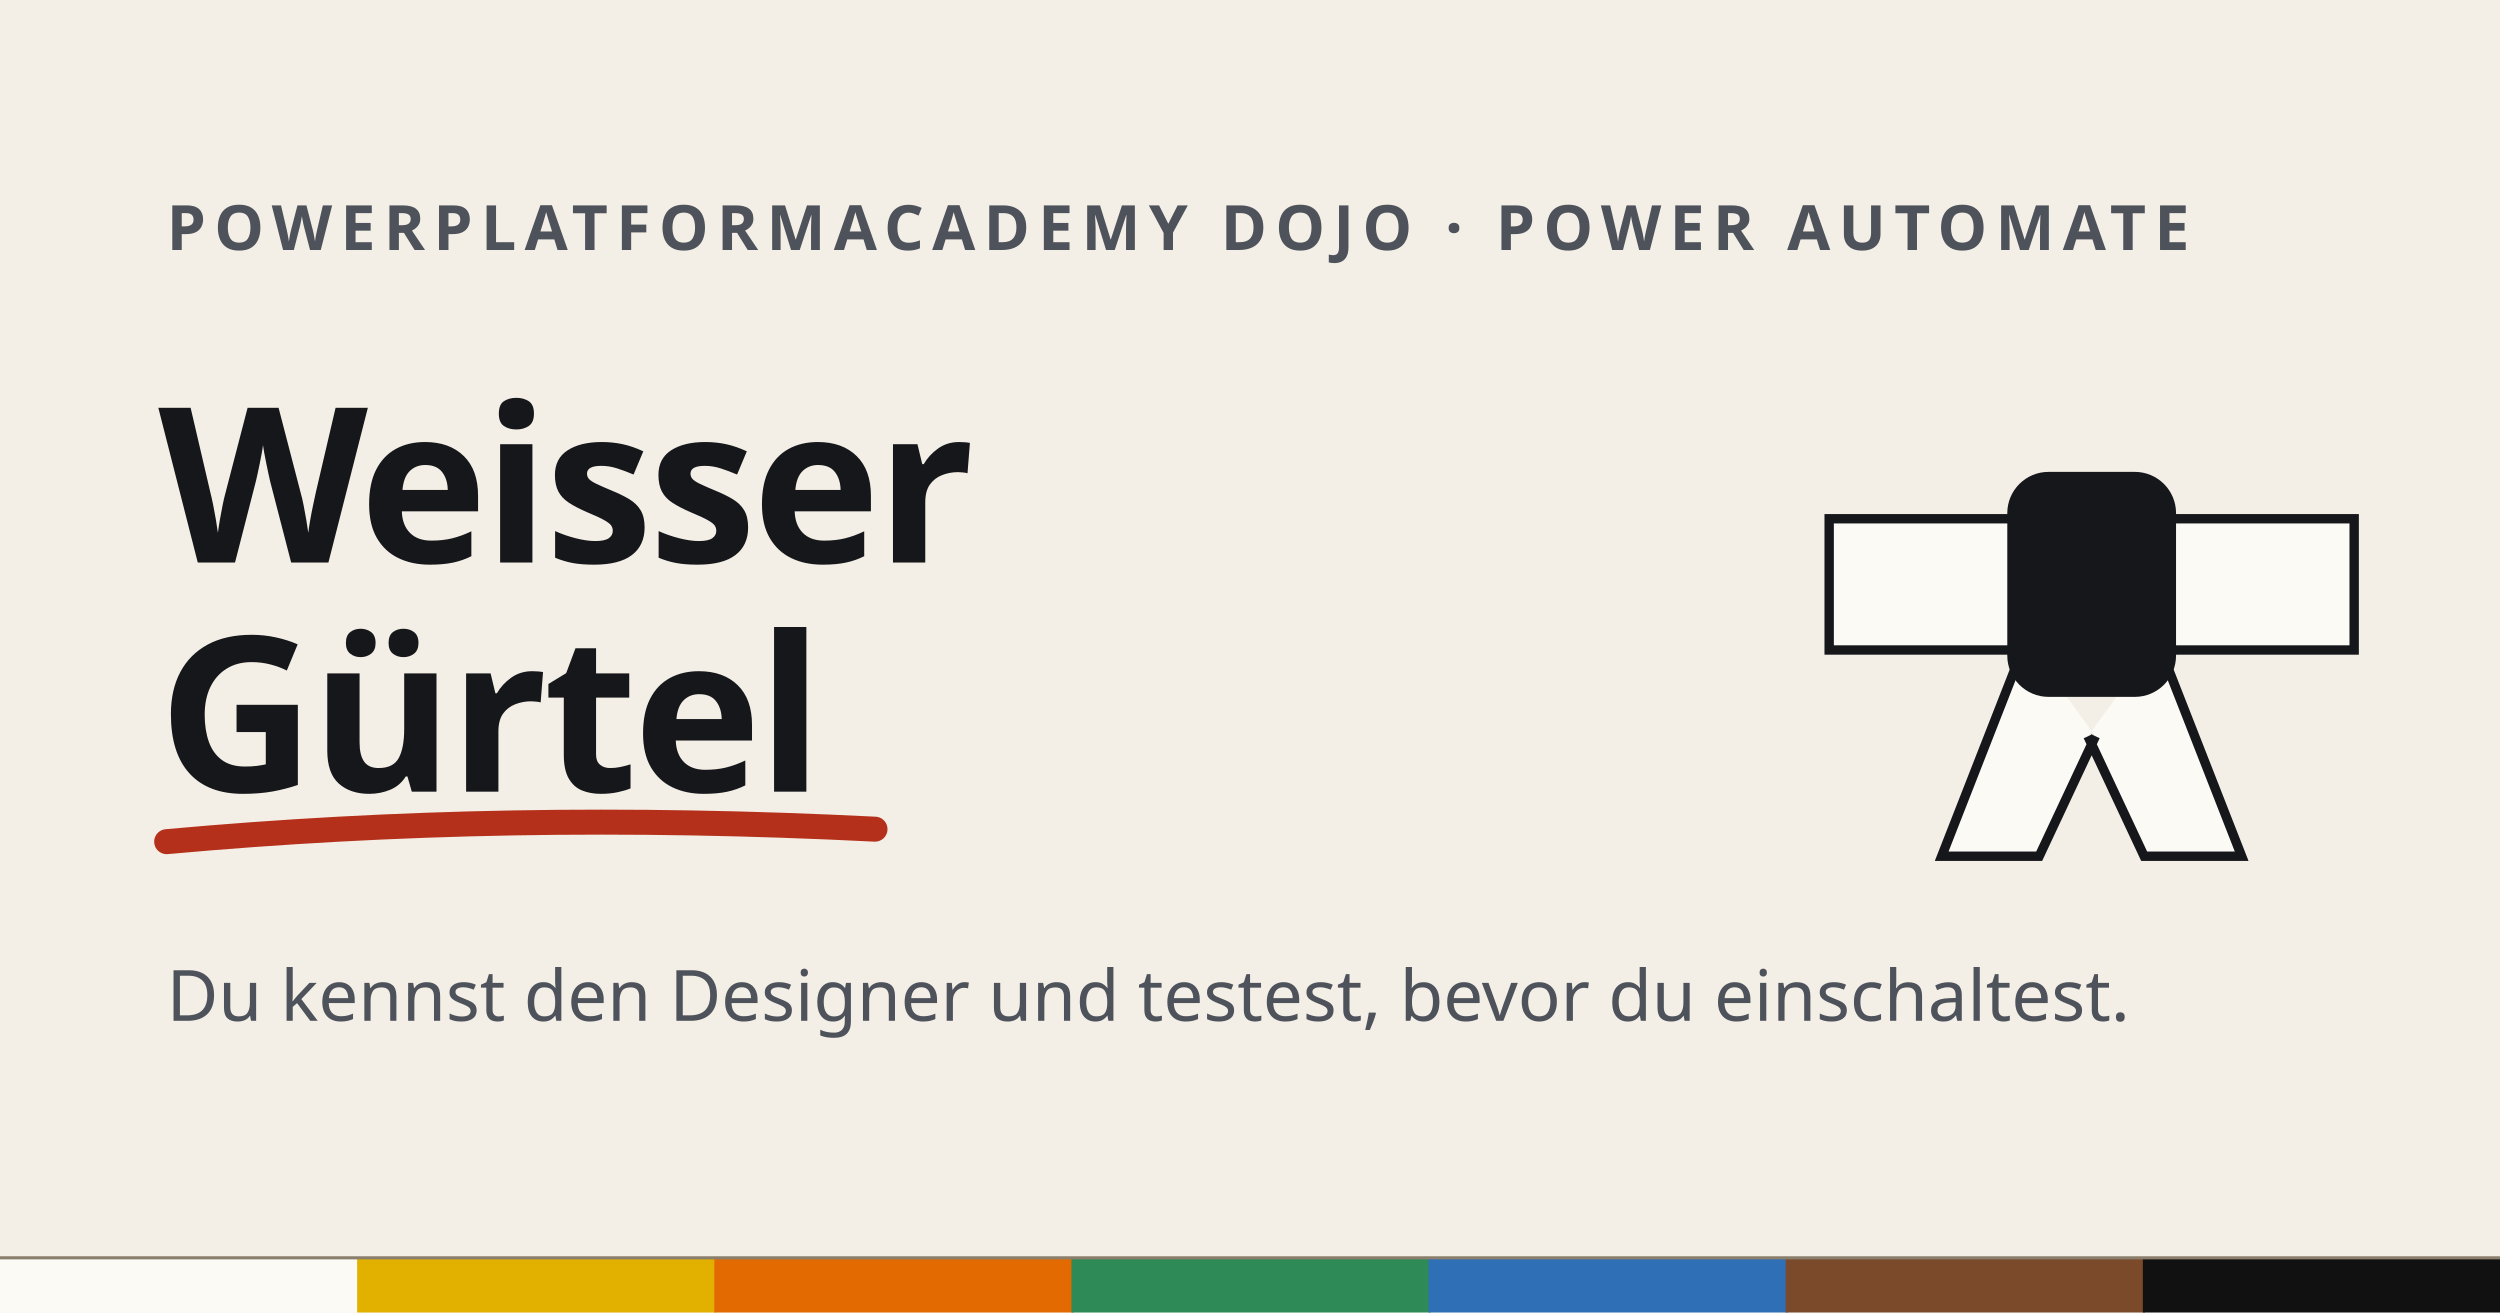
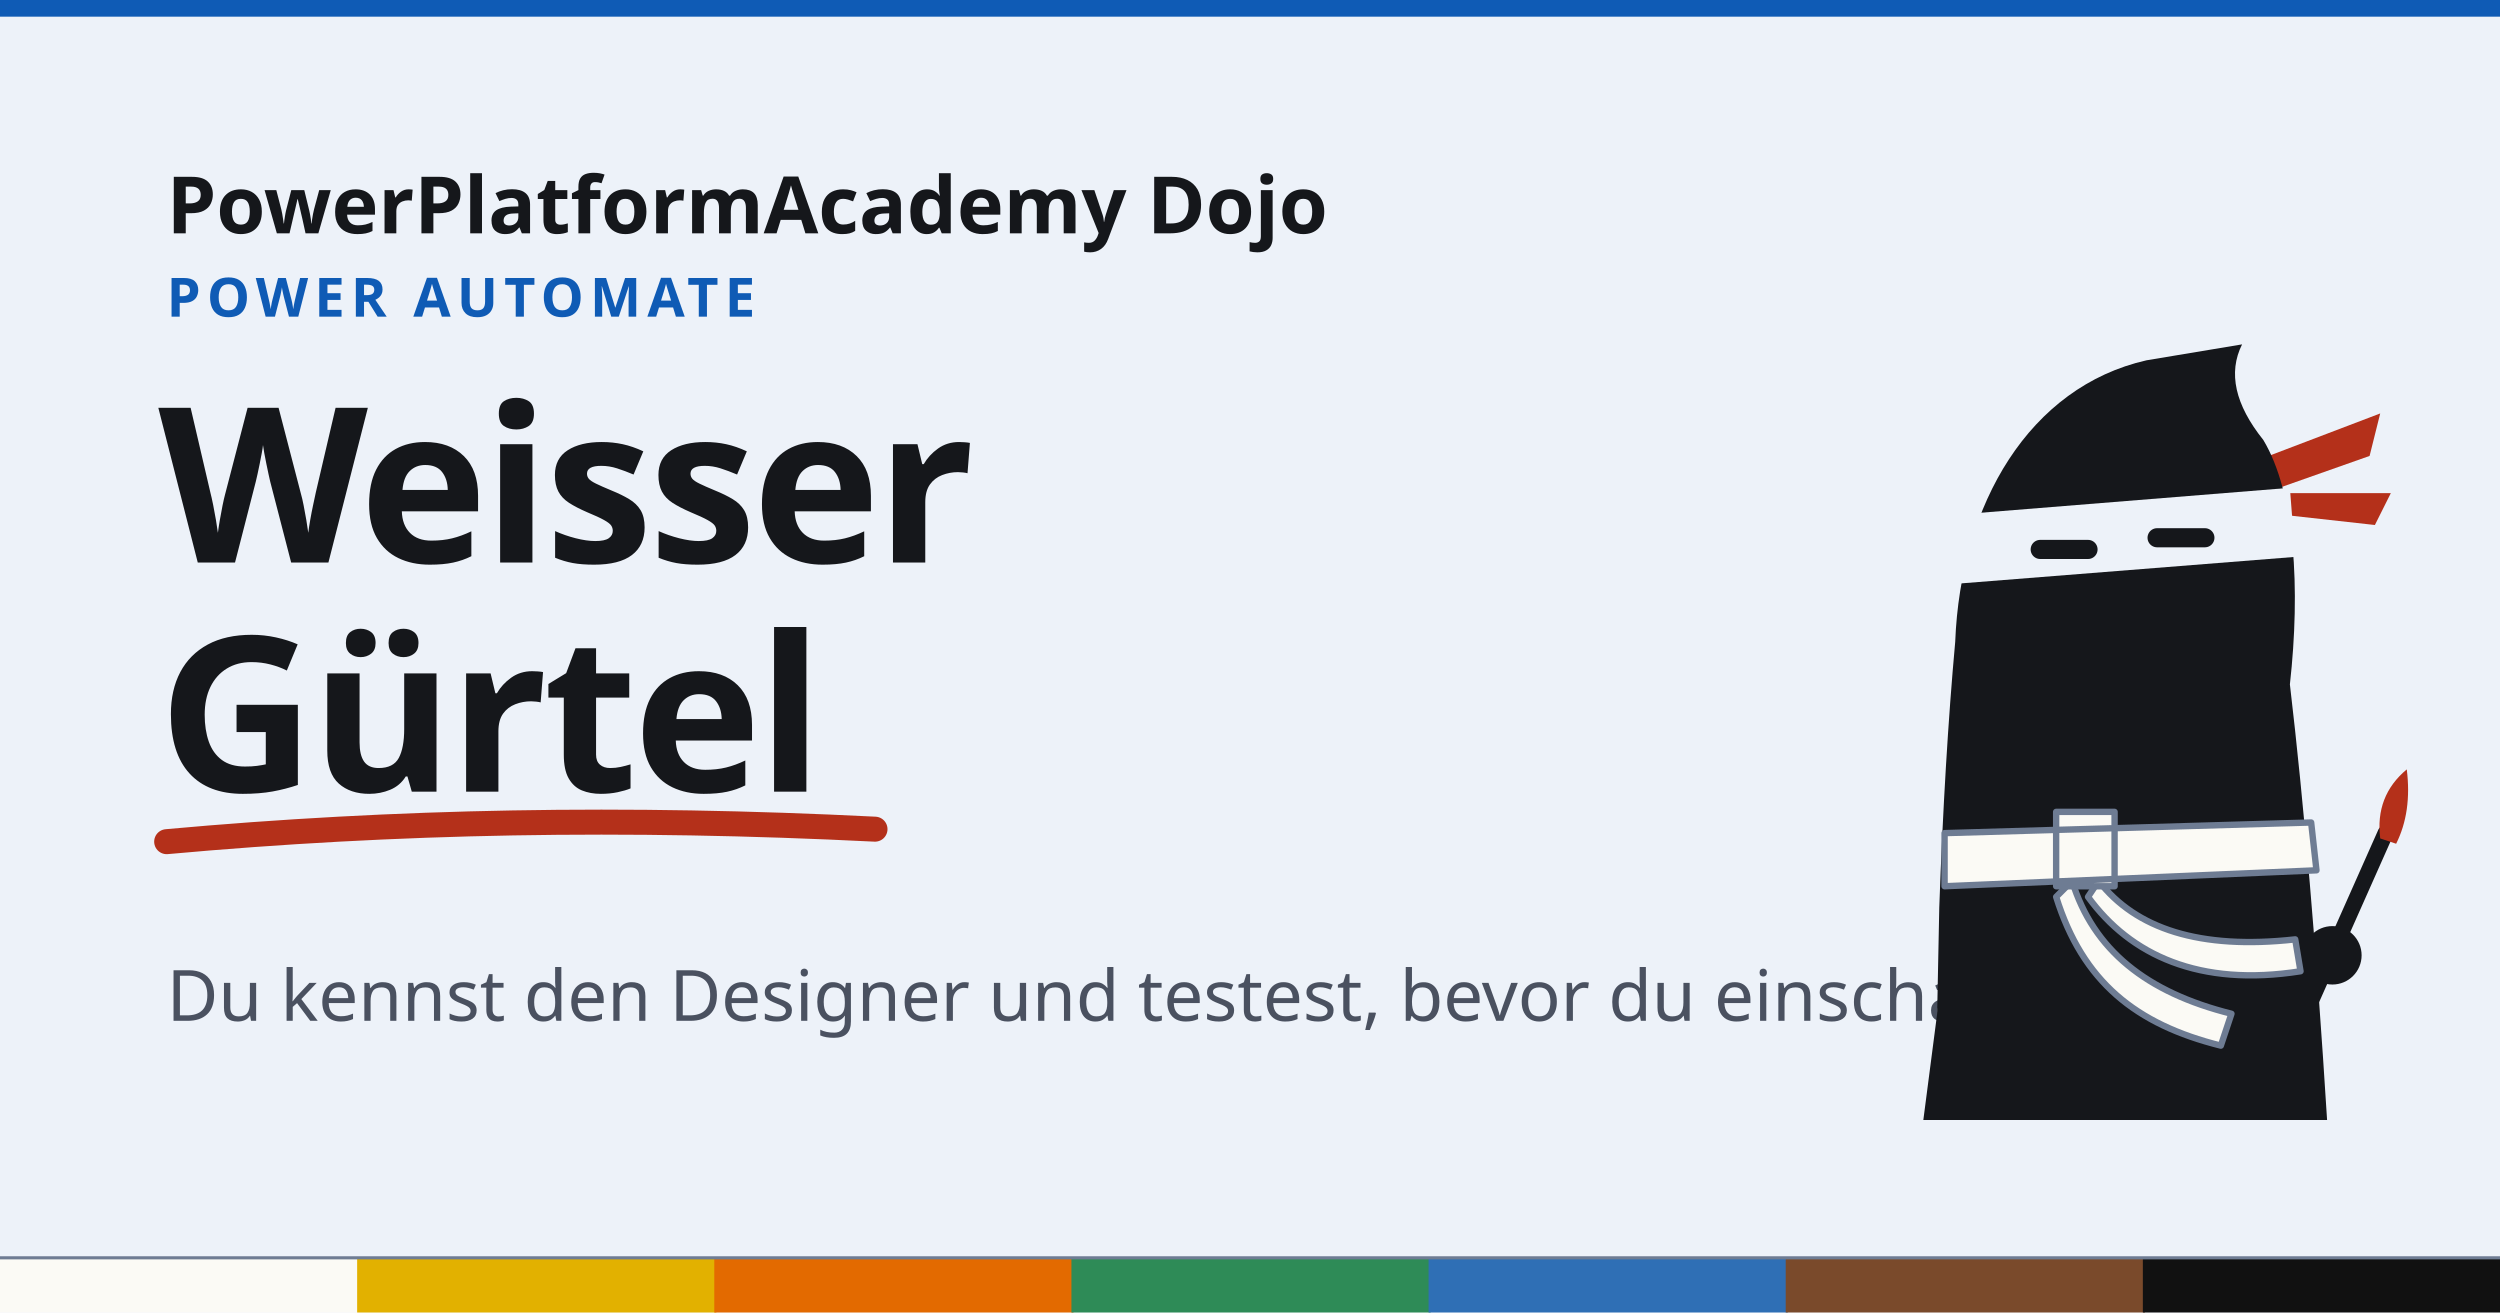
<svg xmlns="http://www.w3.org/2000/svg" width="1200" height="630" viewBox="0 0 1200 630">
-   <rect width="1200" height="630" fill="#F4EFE6" />
+   <rect width="1200" height="630" fill="#EDF2F9" />
  <rect x="0" y="604" width="172.429" height="26" fill="#FBFAF5" />
  <rect x="171.429" y="604" width="172.429" height="26" fill="#E2B100" />
  <rect x="342.857" y="604" width="172.429" height="26" fill="#E36A00" />
  <rect x="514.286" y="604" width="172.429" height="26" fill="#2E8B57" />
  <rect x="685.714" y="604" width="172.429" height="26" fill="#2F6FB5" />
  <rect x="857.143" y="604" width="172.429" height="26" fill="#7A4A2B" />
  <rect x="1028.571" y="604" width="172.429" height="26" fill="#111111" />
-   <rect x="0" y="603" width="1200" height="1.5" fill="#8A7F6C" />
-   <text x="80" y="120" font-family="Bahnschrift, 'Arial Narrow', sans-serif" font-weight="600" font-size="30" letter-spacing="4" fill="#4E525B">POWERPLATFORMACADEMY DOJO  ·  POWER AUTOMATE</text>
+   <rect x="0" y="603" width="1200" height="1.5" fill="#6E7C93" />
+   <rect x="0" y="0" width="1200" height="8" fill="#0F5BB5" />
+   <text x="80" y="112" font-family="Bahnschrift, 'Arial Narrow', sans-serif" font-weight="600" font-size="38" fill="#15171B">PowerPlatformAcademy Dojo</text>
+   <text x="80" y="152" font-family="Bahnschrift, 'Arial Narrow', sans-serif" font-weight="700" font-size="26" letter-spacing="3" fill="#0F5BB5">POWER AUTOMATE</text>
  <text x="76" y="270" font-family="Bahnschrift, 'Arial Narrow', sans-serif" font-weight="700" font-size="104" letter-spacing="-2" fill="#15171B">Weisser</text>
  <text x="76" y="380" font-family="Bahnschrift, 'Arial Narrow', sans-serif" font-weight="700" font-size="104" letter-spacing="-2" fill="#15171B">Gürtel</text>
  <path d="M80 404C190 394 300 392 420 398" fill="none" stroke="#B4301A" stroke-width="12" stroke-linecap="round" />
-   <text x="80" y="490" font-family="'Segoe UI', system-ui, sans-serif" font-size="34" fill="#4E525B">Du kennst den Designer und testest, bevor du einschaltest.</text>
-   <g transform="translate(860 150) scale(9)">
-     <path d="M2 11h28v7H2z" fill="#FBFAF5" stroke="#15171B" stroke-width=".5" />
-     <path d="M12.5 17.5L8 29h5.2l3-6.4M19.5 17.5L24 29h-5.2l-3-6.4" fill="#FBFAF5" stroke="#15171B" stroke-width=".5" />
-     <rect x="11.5" y="8.5" width="9" height="12" rx="2.2" fill="#15171B" />
+   <text x="80" y="490" font-family="'Segoe UI', system-ui, sans-serif" font-size="34" fill="#4A5160">Du kennst den Designer und testest, bevor du einschaltest.</text>
+   <g transform="translate(862 150) scale(2.55)">
+     <style>.t-koerper{fill:#15171B}.t-gesicht{fill:#EDF2F9}.t-augen{fill:none;stroke:#15171B;stroke-width:3.6;stroke-linecap:round}.t-band,.t-pinsel-spitze{fill:#B4301A}.t-guertel,.t-guertel-enden{fill:#FBFAF5;stroke:#6E7C93;stroke-width:1.2;stroke-linejoin:round}.t-pinsel-stiel{fill:none;stroke:#15171B;stroke-width:3;stroke-linecap:round}.t-hand{fill:#15171B}.t-rolle,.t-strich{display:none}</style>
+     <g class="t-figur">
+       <path class="t-band" d="M89 27l21-8-2 8-17 6zM90 34h22l-3 6-18-2z" />
+       <path class="t-koerper" d="M24 152l2.6-20 .4-20q1-28 3-50c1-26 14-48 36-53l18-3q-4 8 4 18c6 10 7 28 5 46q4 34 7 82z" />
+       <path class="t-gesicht" d="M31 38l62-5 1 13-63 5z" />
+       <path class="t-augen" d="M46 44.6h9M68 42.4h9" />
+       <g class="t-rolle">
+         <path class="t-rolle-blatt" d="M30 114h60v18H30z" />
+         <path class="t-rolle-zeilen" d="M38 120h40M38 126h28" />
+         <path class="t-rolle-enden" d="M25 111h6v24h-6zM89 111h6v24h-6z" />
+       </g>
+       <path class="t-guertel-enden" d="M52 107c4 13 14 21 30 25l-2 6c-16-4-26-12-31-28zM57 107c7 9 19 13 37 11l1 6c-19 3-32-3-40-14z" />
+       <path class="t-guertel" d="M28 98l69-2 1 9-70 3zM49 94h11v14H49z" />
+       <g class="t-pinsel">
+         <path class="t-pinsel-stiel" d="M95 134l16-36" />
+         <path class="t-pinsel-spitze" d="M110 99q-1-8 5-13 1 8-2 14z" />
+         <circle class="t-hand" cx="101" cy="121" r="5.5" />
+       </g>
+       <path class="t-strich" pathLength="1" d="M24 152l2.6-20 .4-20q1-28 3-50c1-26 14-48 36-53l18-3q-4 8 4 18c6 10 7 28 5 46q4 34 7 82z" />
+     </g>
  </g>
</svg>
